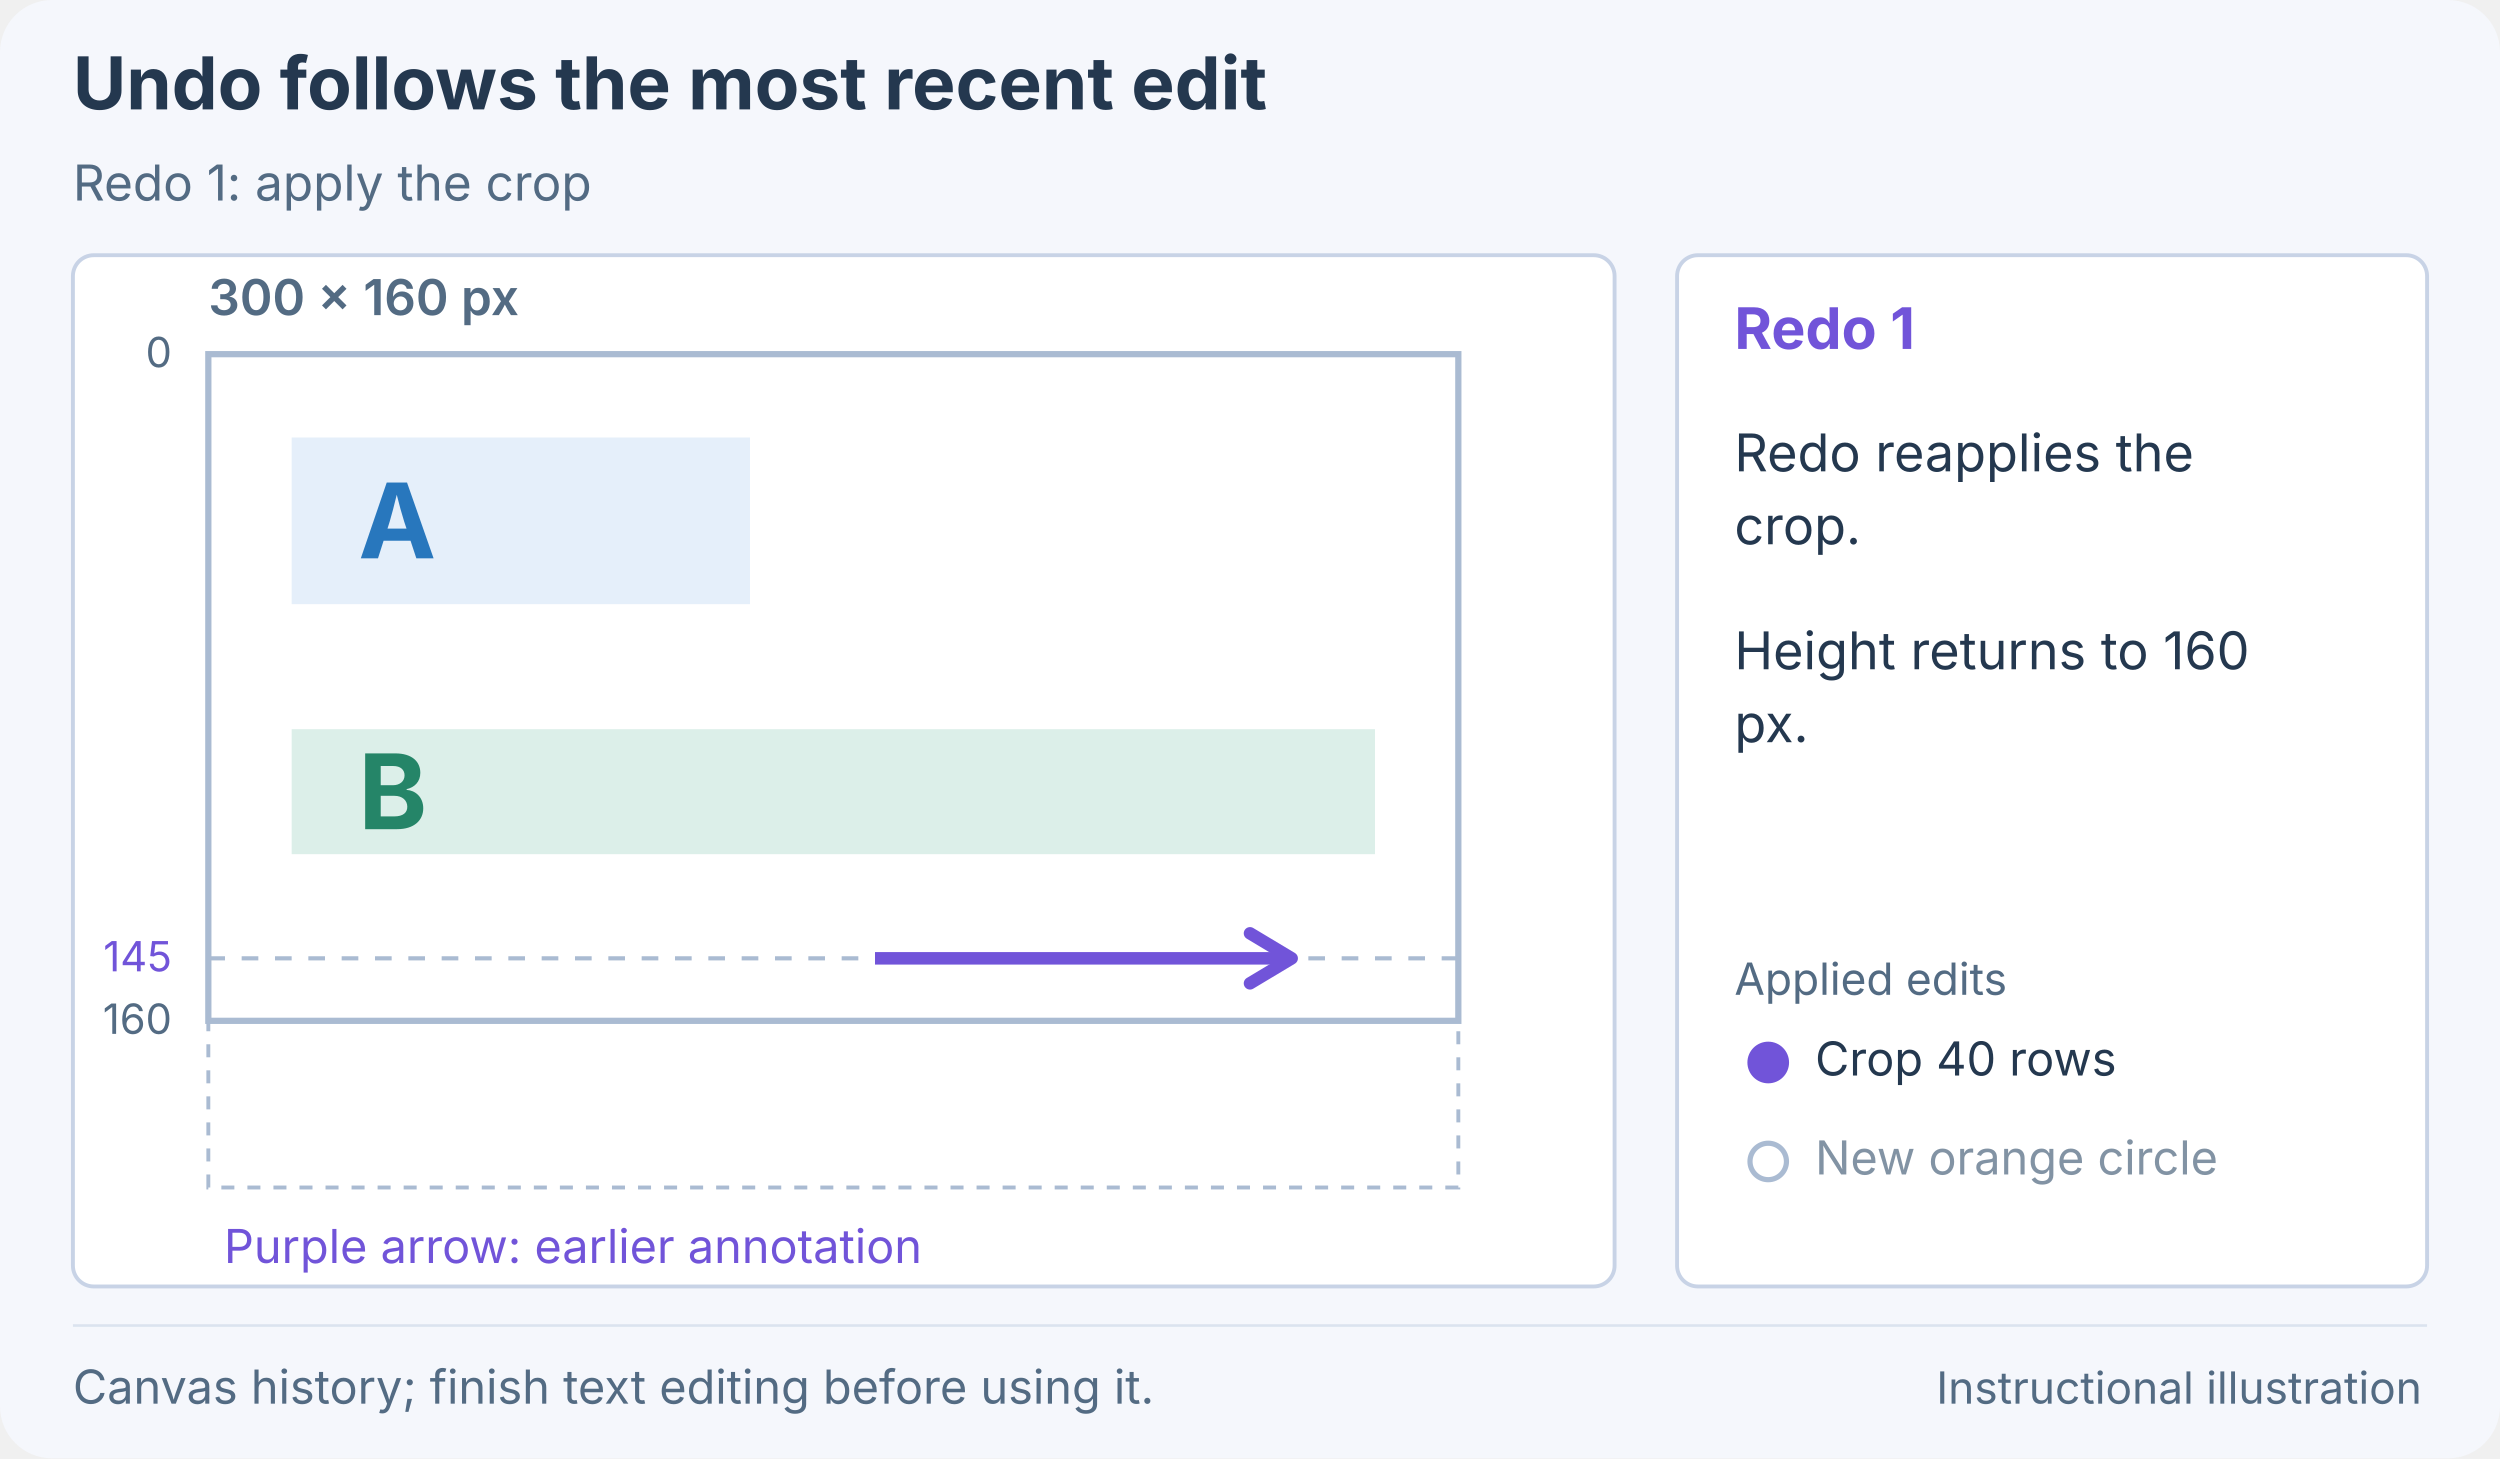
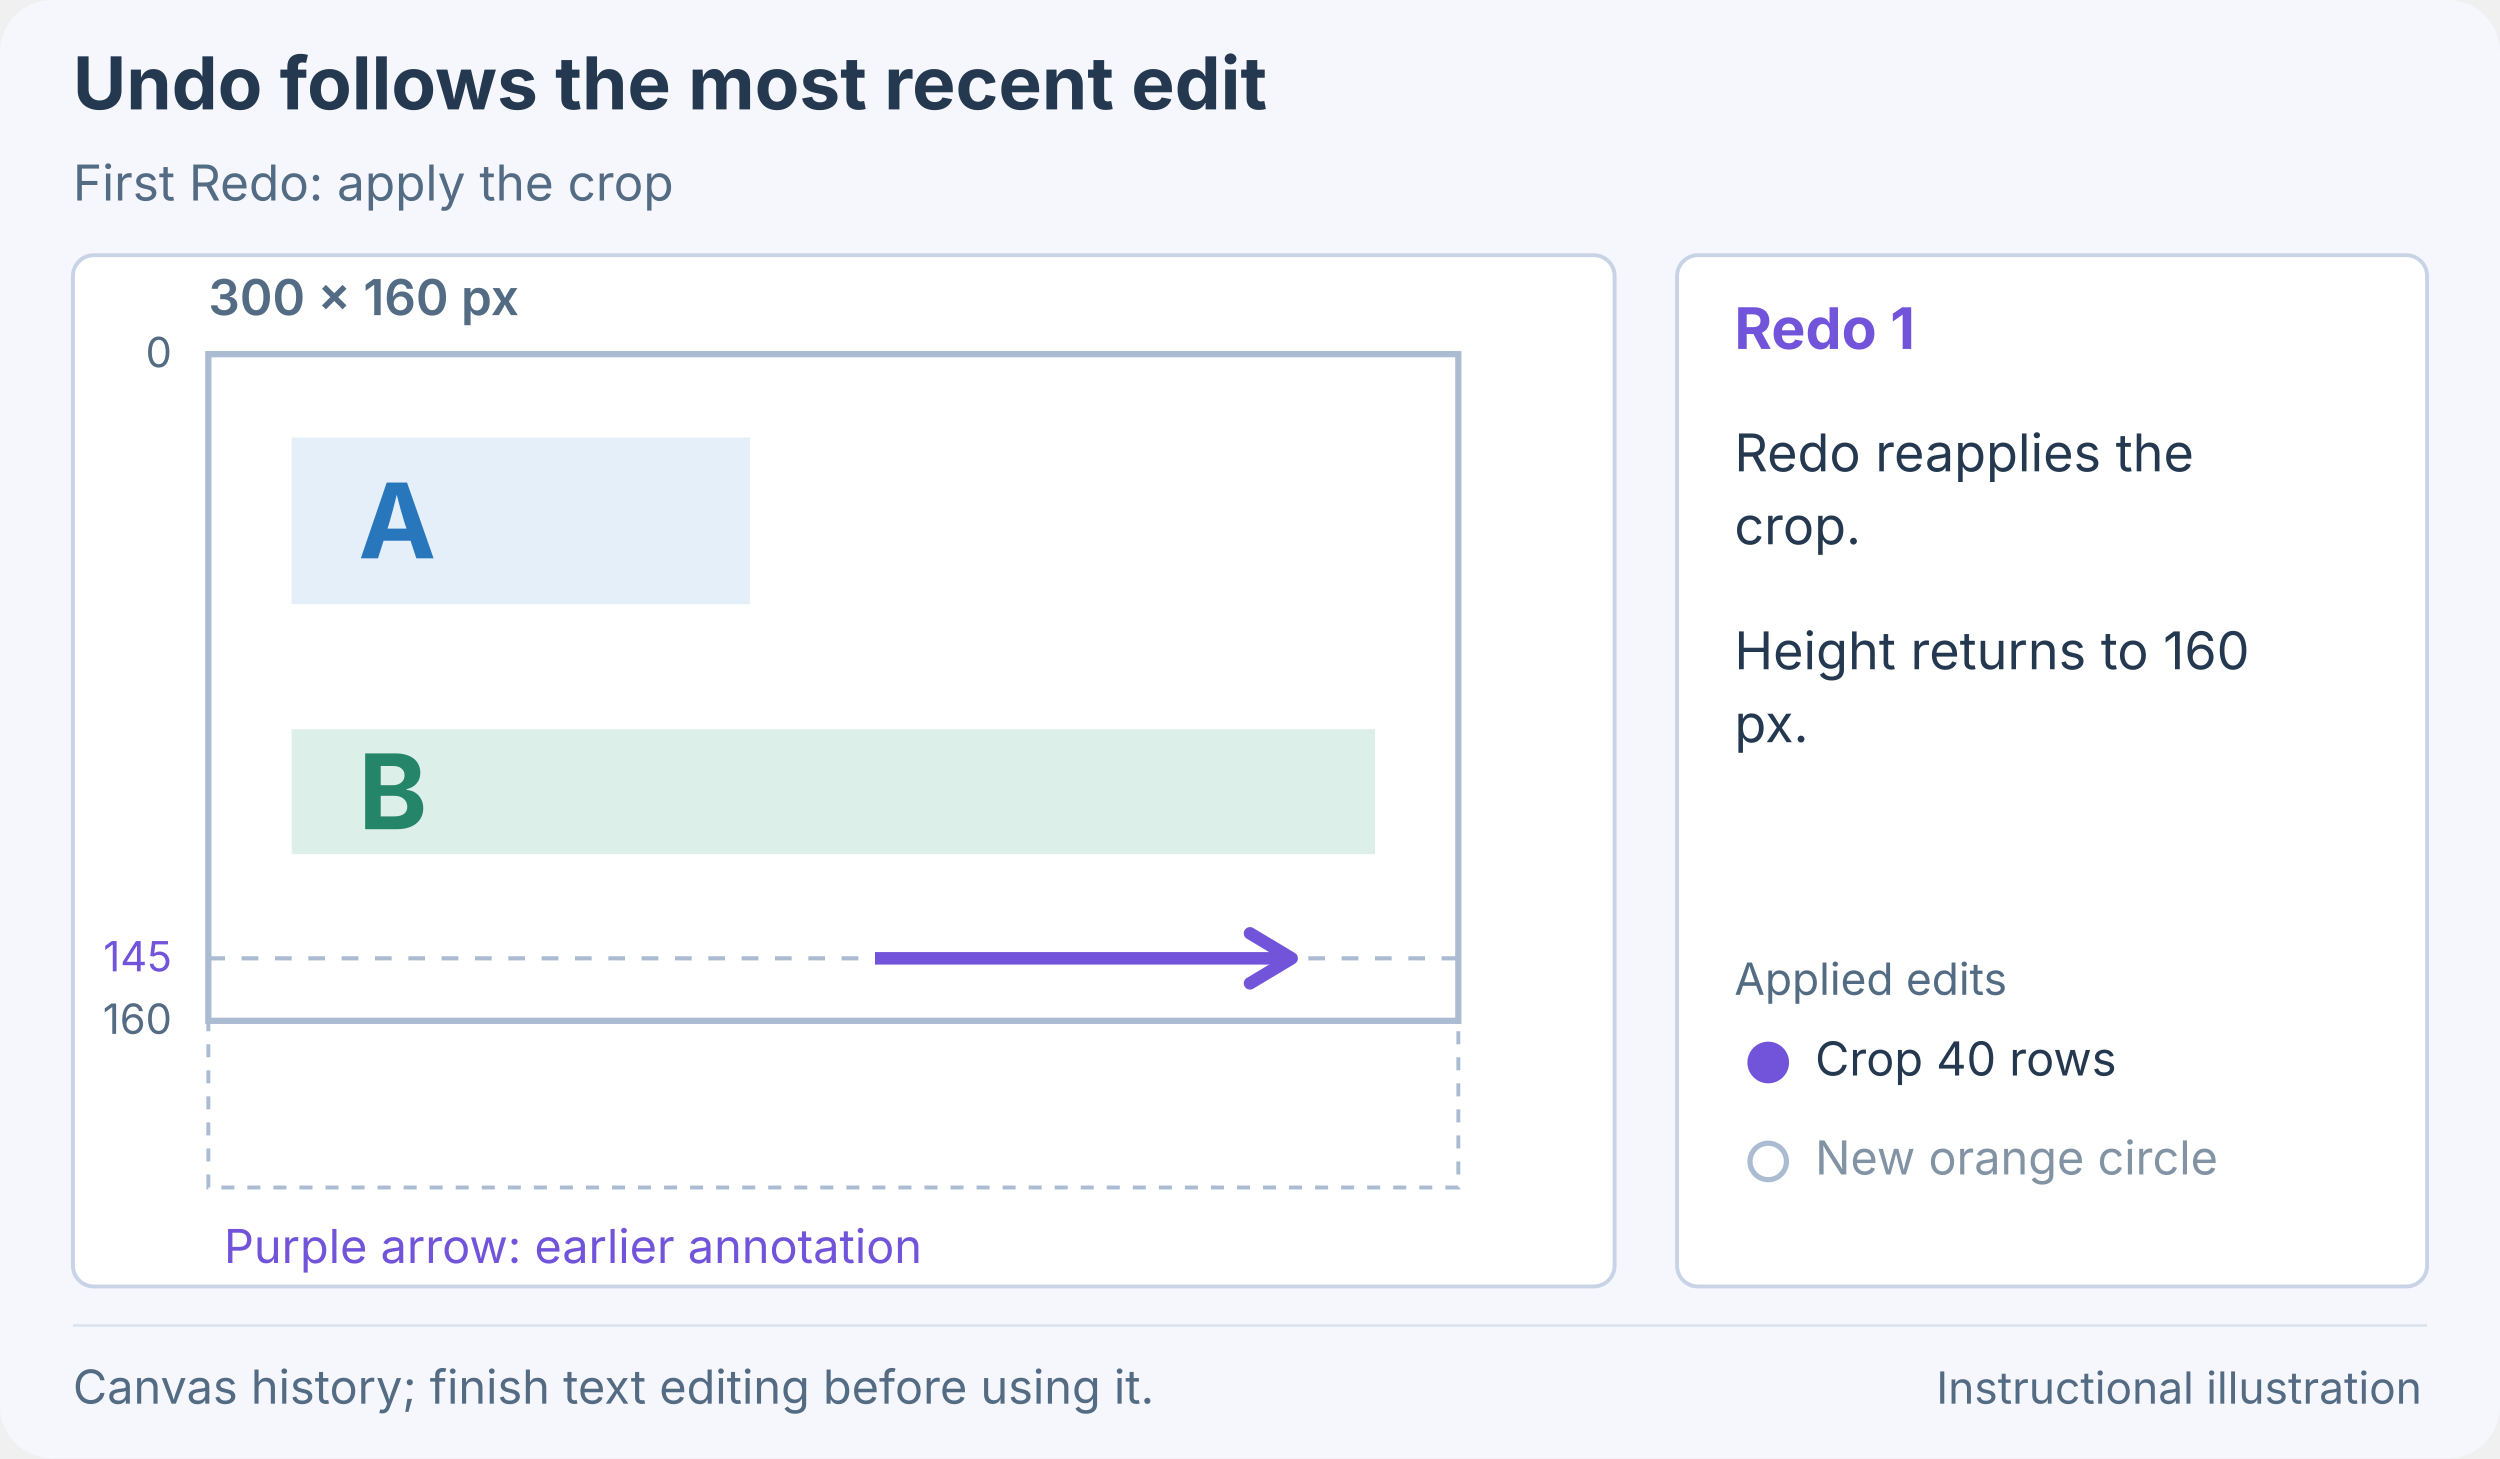
<svg xmlns="http://www.w3.org/2000/svg" width="960" height="560" viewBox="0 0 960 560" role="img" aria-labelledby="title desc">
  <rect width="960" height="560" rx="20" fill="#f5f7fc" />
  <g font-family="system-ui,-apple-system,PingFang SC,Microsoft YaHei,sans-serif">
    <text x="28" y="42" font-size="28" fill="#24384f" font-weight="700" text-anchor="start">Undo follows the most recent edit</text>
-     <text x="28" y="77" font-size="19" fill="#536b83" font-weight="400" text-anchor="start">Redo 1: apply the crop</text>
+     <text x="28" y="77" font-size="19" fill="#536b83" font-weight="400" text-anchor="start">First Redo: apply the crop</text>
    <rect x="28" y="98" width="592" height="396" rx="8" fill="white" stroke="#c8d3e6" stroke-width="1.5" />
    <text x="80" y="121" font-size="19" fill="#536b83" font-weight="600" text-anchor="start">300 × 160 px</text>
    <rect x="80" y="136" width="480" height="320" rx="0" fill="none" stroke="#aabbd2" stroke-width="1.5" stroke-dasharray="5 5" />
    <g transform="translate(80 136) scale(1.6)">
      <rect x="0" y="0" width="300" height="160" rx="0" fill="white" stroke="#aabbd2" stroke-width="1.5" />
      <rect x="20" y="20" width="110" height="40" rx="0" fill="#e5effa" stroke="none" stroke-width="1.5" />
      <text x="36" y="49" font-size="25" fill="#2877bd" font-weight="700" text-anchor="start">A</text>
      <rect x="20" y="90" width="260" height="30" rx="0" fill="#dcefe9" stroke="none" stroke-width="1.5" />
      <text x="36" y="114" font-size="25" fill="#258568" font-weight="700" text-anchor="start">B</text>
      <path d="M0 145 L300 145" fill="none" stroke="#aabbd2" stroke-width="1" stroke-dasharray="4 4" />
      <path d="M160 145 L260 145" fill="none" stroke="#7154d9" stroke-width="3" />
      <path d="M250.0 139.0 L260 145 L250.0 151.0" fill="none" stroke="#7154d9" stroke-width="3" stroke-linecap="round" stroke-linejoin="round" />
    </g>
    <text x="66" y="141" font-size="16" fill="#536b83" font-weight="400" text-anchor="end">0</text>
    <text x="66" y="397.0" font-size="16" fill="#536b83" font-weight="400" text-anchor="end">160</text>
    <text x="66" y="373.0" font-size="16" fill="#7154d9" font-weight="400" text-anchor="end">145</text>
    <text x="86" y="485" font-size="18" fill="#7154d9" font-weight="400" text-anchor="start">Purple arrow: earlier annotation</text>
    <rect x="644" y="98" width="288" height="396" rx="8" fill="white" stroke="#c8d3e6" stroke-width="1.5" />
    <text x="666" y="134" font-size="22" fill="#7154d9" font-weight="650" text-anchor="start">Redo 1</text>
    <text x="666" y="181" font-size="20" fill="#24384f" font-weight="400" text-anchor="start">Redo reapplies the</text>
    <text x="666" y="209" font-size="20" fill="#24384f" font-weight="400" text-anchor="start">crop.</text>
    <text x="666" y="257" font-size="20" fill="#24384f" font-weight="400" text-anchor="start">Height returns to 160</text>
    <text x="666" y="285" font-size="20" fill="#24384f" font-weight="400" text-anchor="start">px.</text>
    <text x="666" y="382" font-size="17" fill="#536b83" font-weight="400" text-anchor="start">Applied edits</text>
    <circle cx="679" cy="408" r="7" fill="#7154d9" stroke="#7154d9" stroke-width="2" />
    <text x="697" y="413" font-size="18" fill="#24384f" font-weight="400" text-anchor="start">Crop 40 rows</text>
    <circle cx="679" cy="446" r="7" fill="white" stroke="#aabbd2" stroke-width="2" />
    <text x="697" y="451" font-size="18" fill="#8293a4" font-weight="400" text-anchor="start">New orange circle</text>
    <path d="M28 509 L932 509" fill="none" stroke="#dbe3ef" stroke-width="1" />
    <text x="28" y="539" font-size="18" fill="#536b83" font-weight="400" text-anchor="start">Canvas history; finish text editing before using it.</text>
    <text x="930" y="539" font-size="17" fill="#536b83" font-weight="400" text-anchor="end">Instructional illustration</text>
  </g>
</svg>
